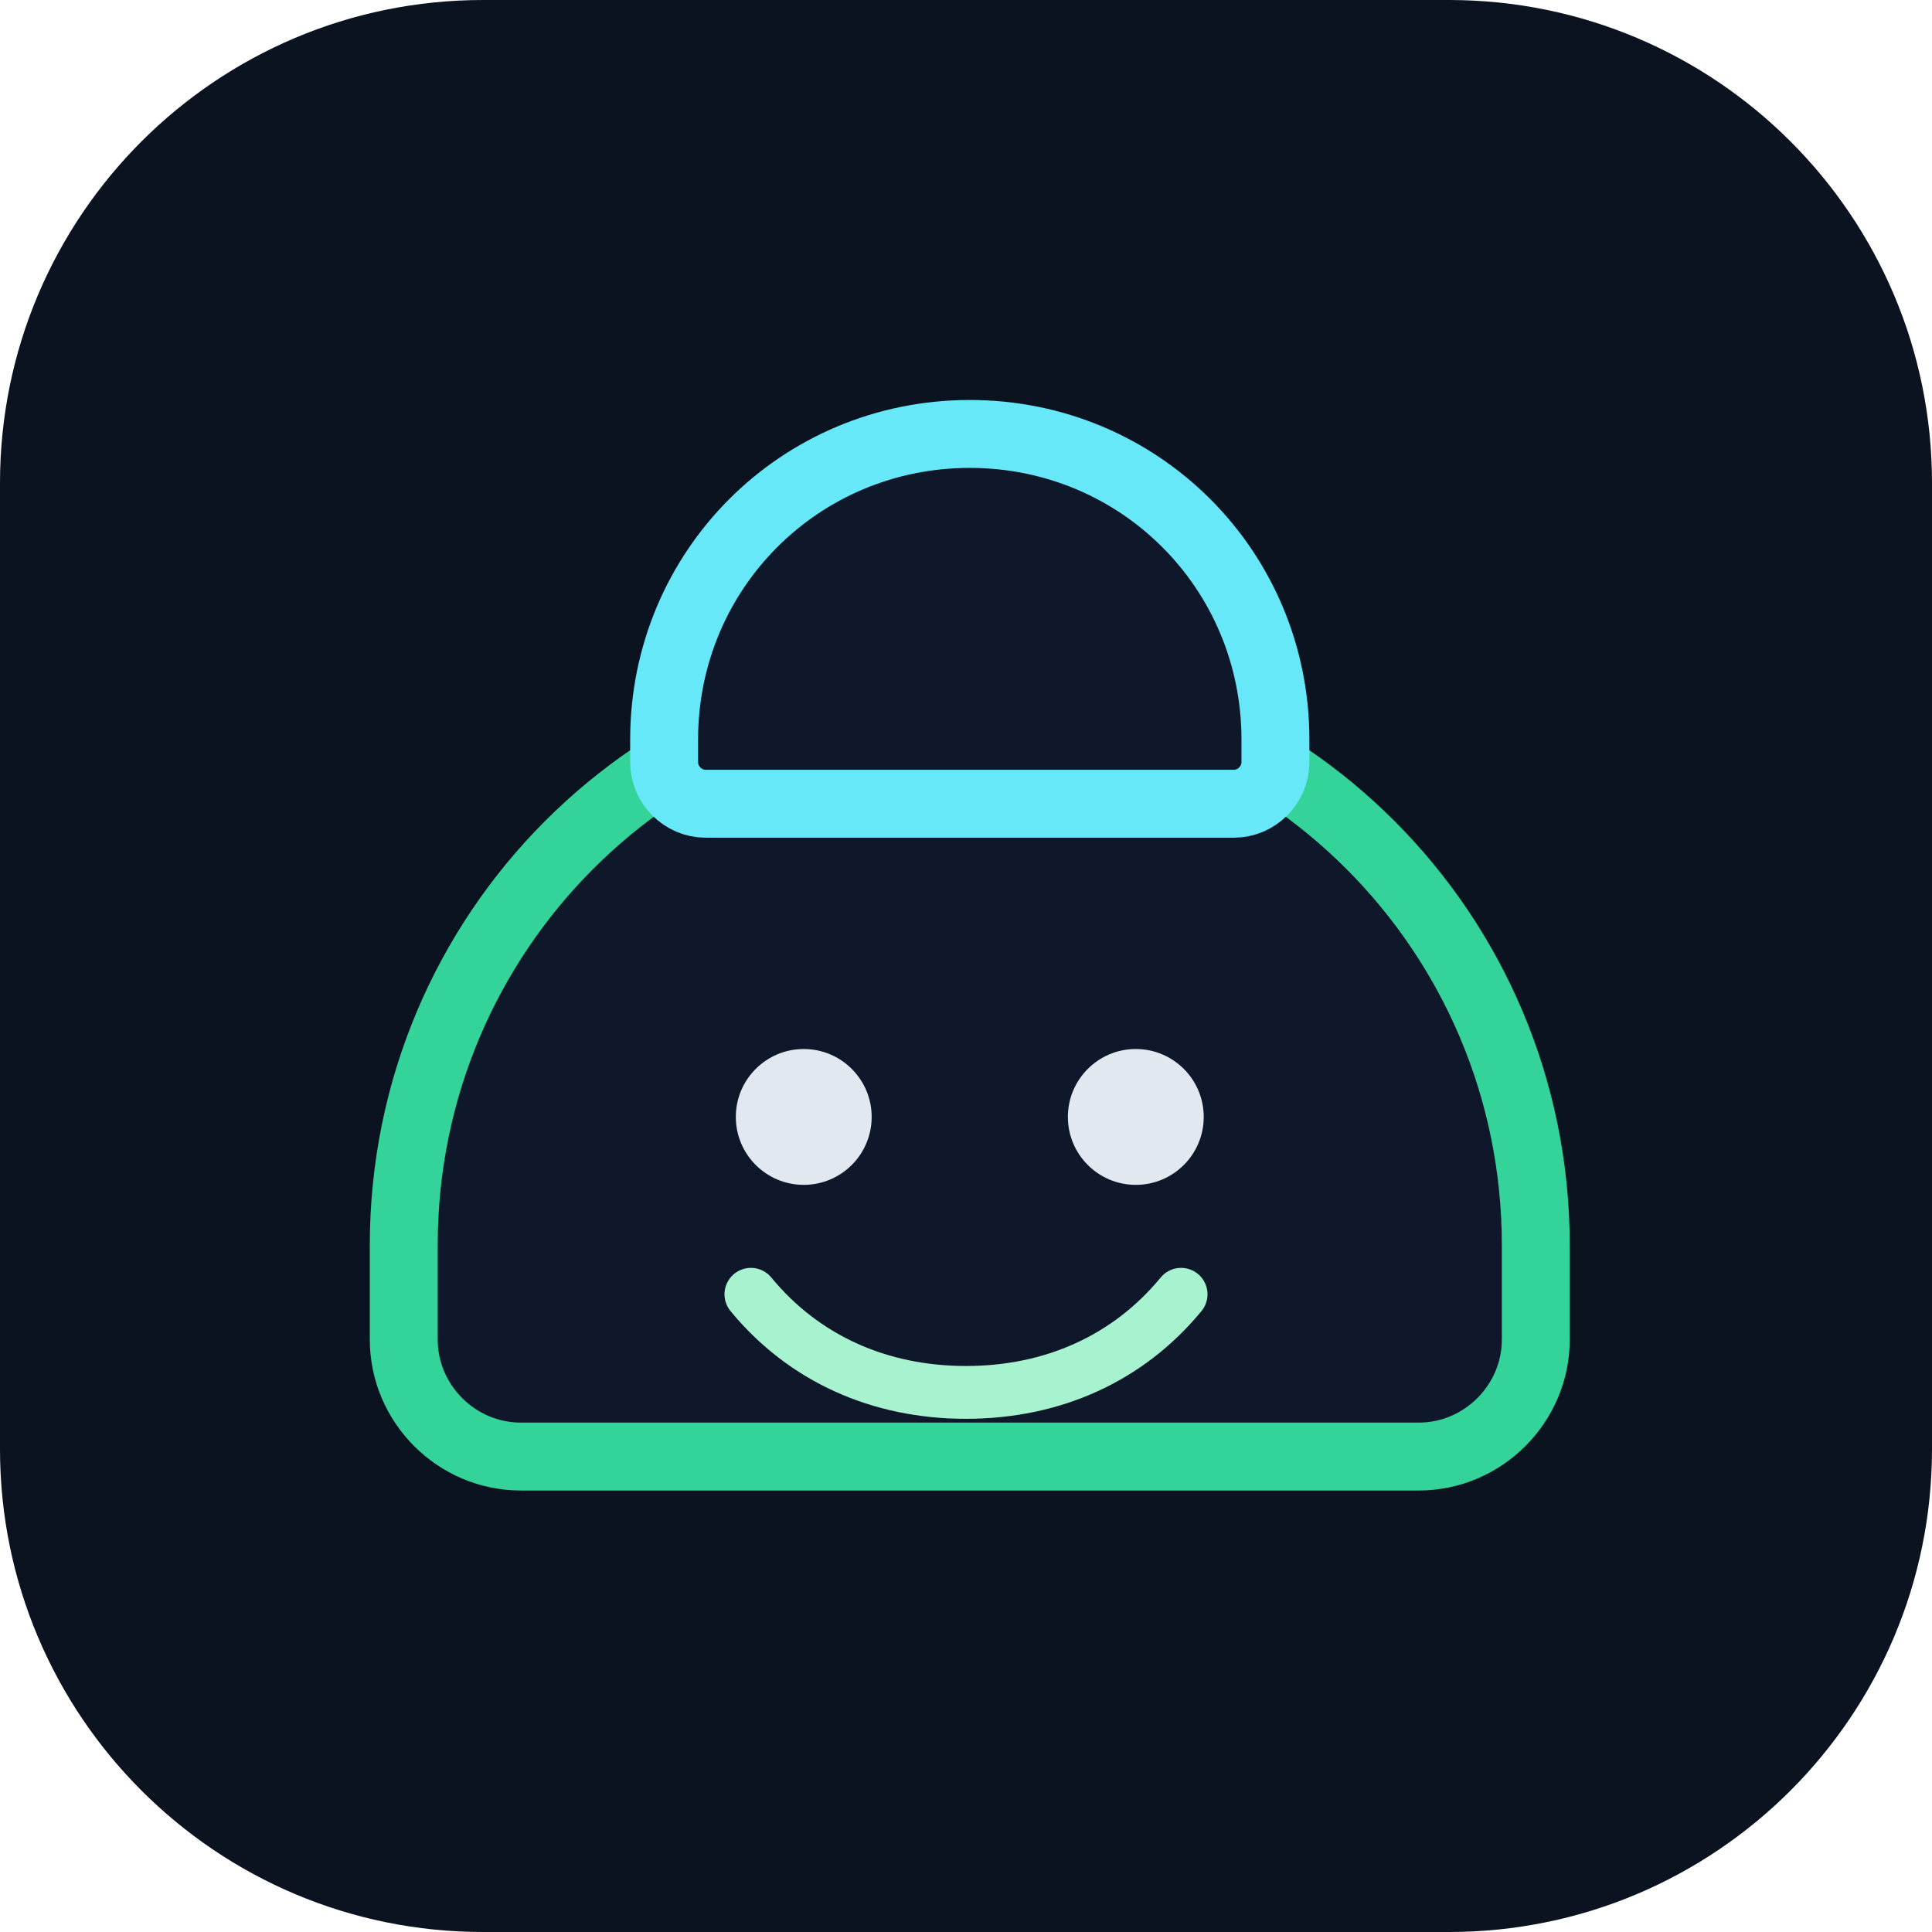
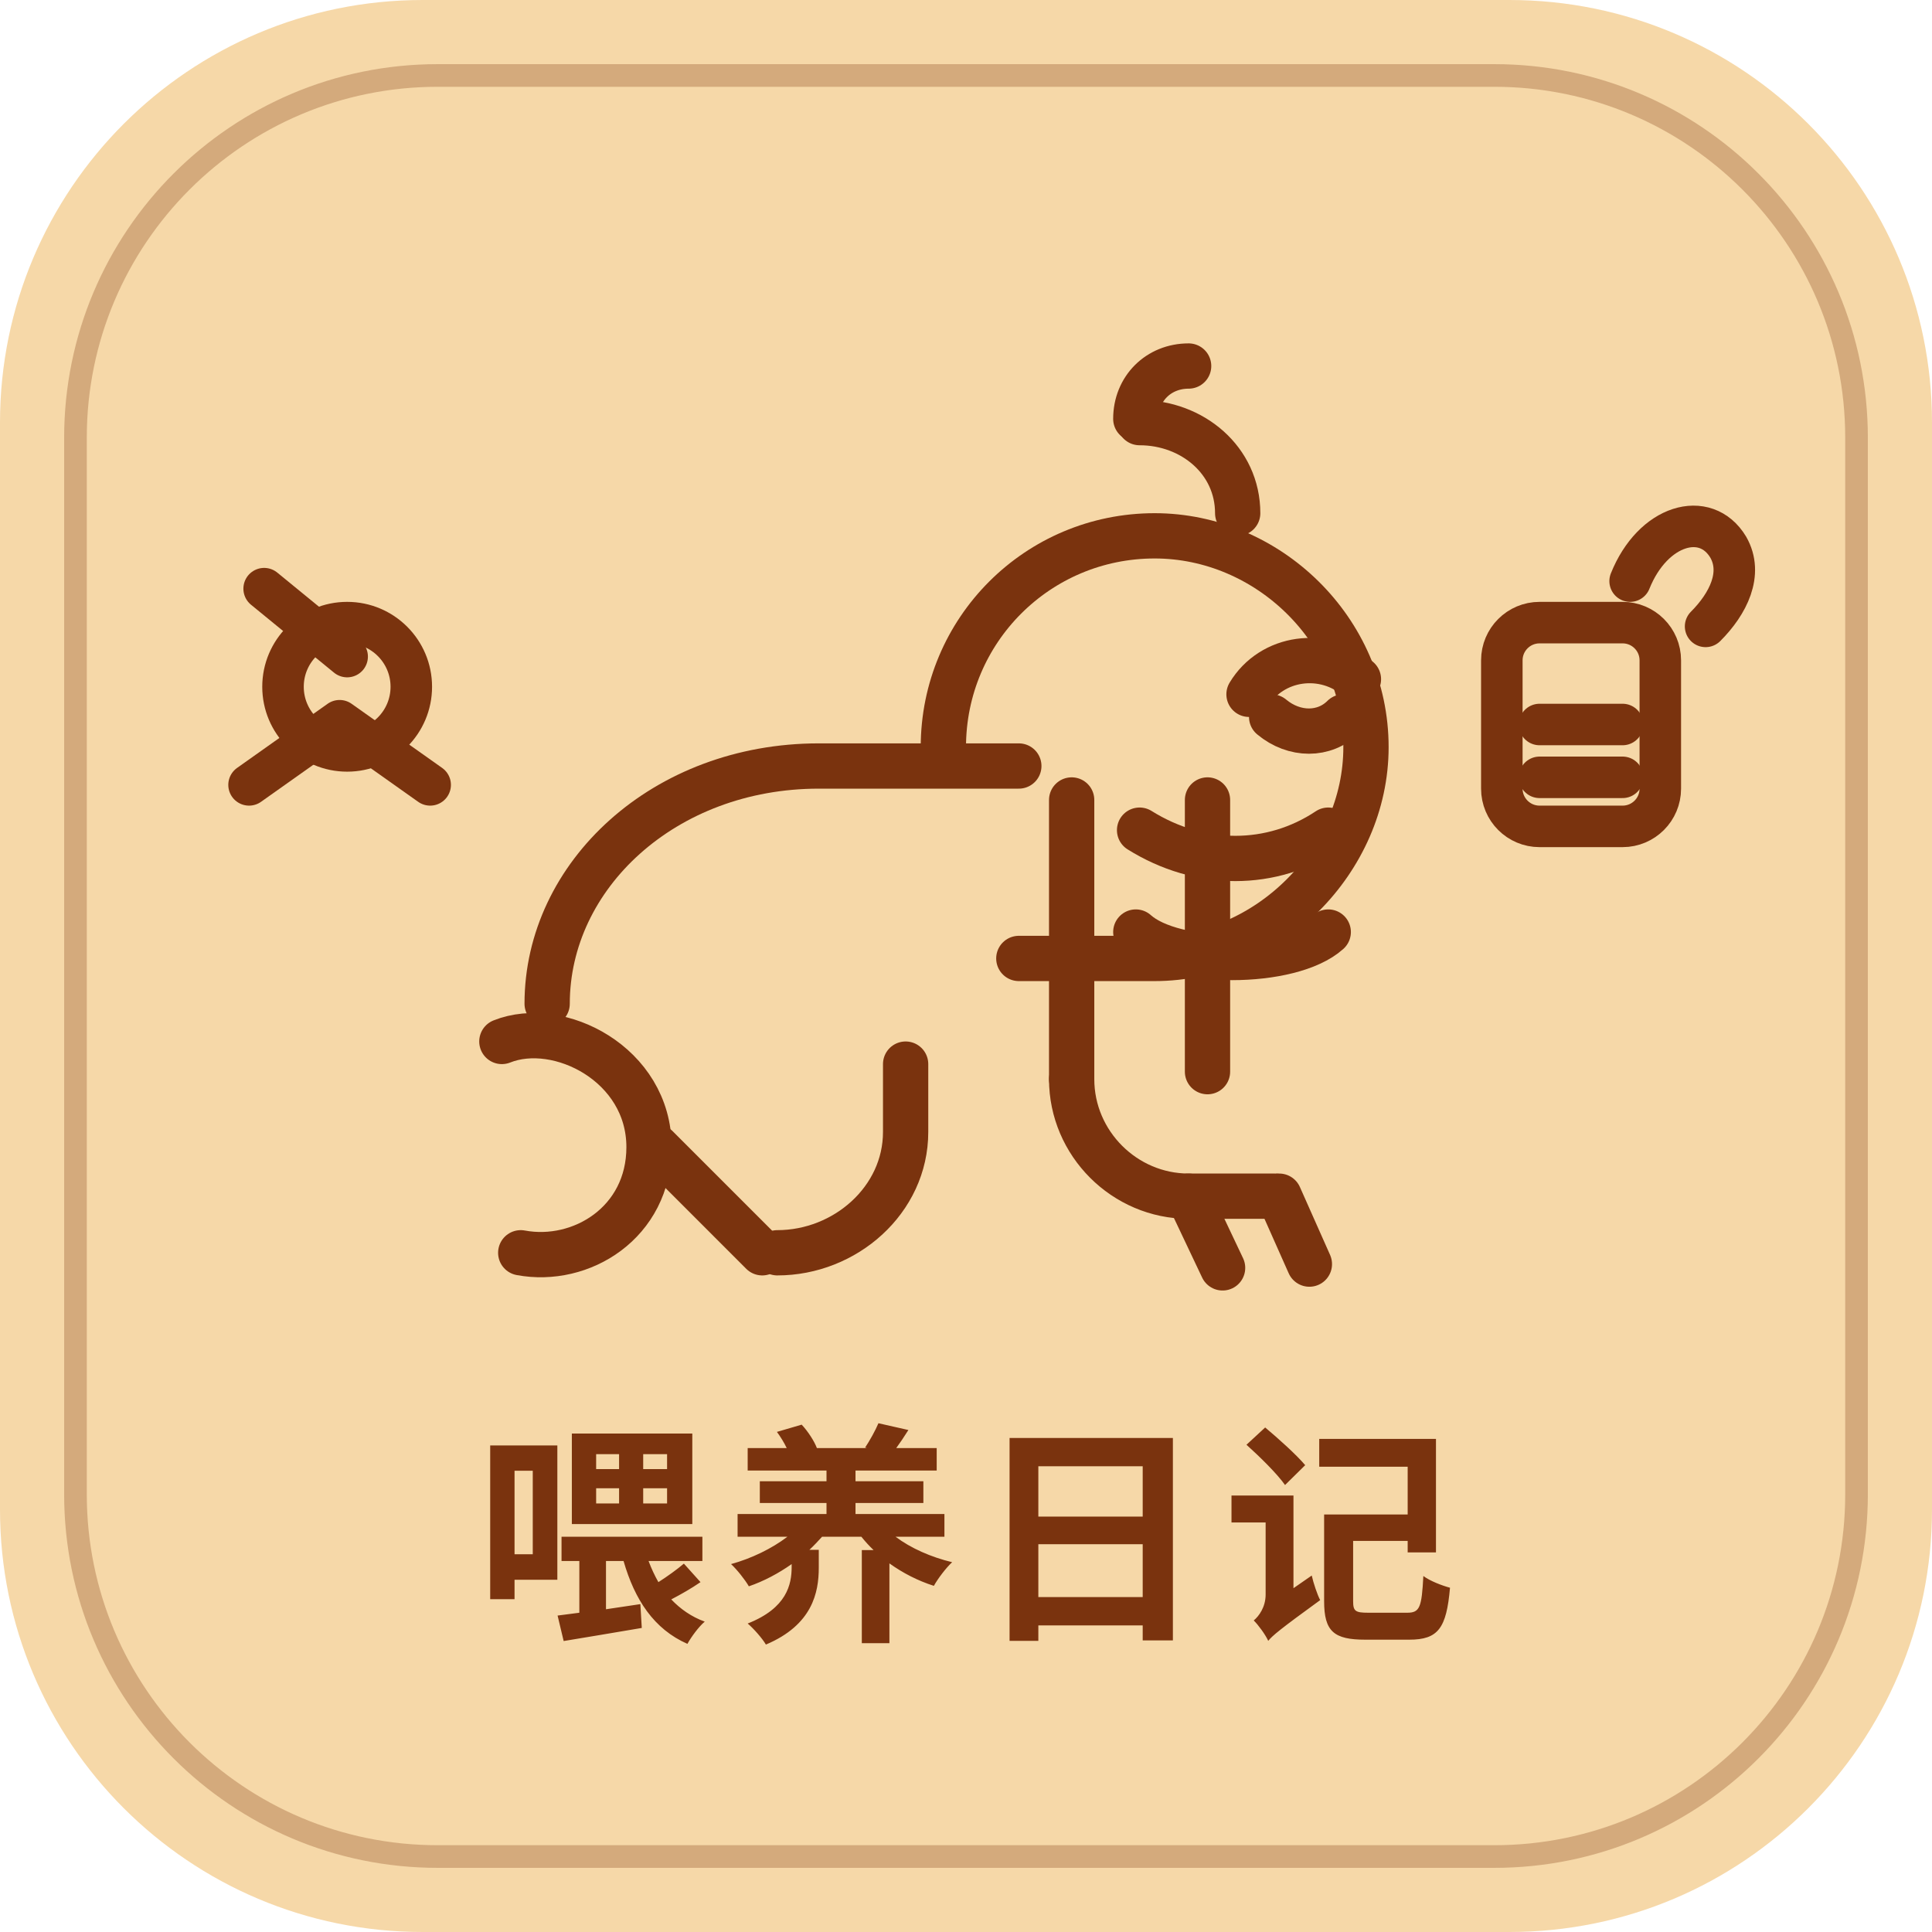
<svg xmlns="http://www.w3.org/2000/svg" viewBox="0 0 512 512" fill="none">
-   <rect width="512" height="512" rx="128" fill="#0b1220" />
-   <path d="M107 330C107 247 174 180 257 180C340 180 407 247 407 330V355C407 372 393 386 376 386H138C121 386 107 372 107 355V330Z" fill="#0f172a" stroke="#34d399" stroke-width="18" />
-   <path d="M176 196C176 151 212 115 257 115C302 115 338 151 338 196V202C338 208 333 213 327 213H187C181 213 176 208 176 202V196Z" fill="#0f172a" stroke="#67e8f9" stroke-width="18" />
-   <circle cx="213" cy="296" r="18" fill="#e2e8f0" />
-   <circle cx="301" cy="296" r="18" fill="#e2e8f0" />
-   <path d="M199 343C213 360 233 369 256 369C279 369 299 360 313 343" stroke="#a7f3d0" stroke-width="14" stroke-linecap="round" />
+   <rect width="512" height="512" rx="112" fill="#f6d8a8" />
+   <rect x="20" y="20" width="472" height="472" rx="96" stroke="#7a330e" stroke-opacity="0.28" stroke-width="6" />
+   <g stroke="#7a330e" stroke-width="11" stroke-linecap="round" stroke-linejoin="round">
+     <circle cx="92" cy="182" r="17" />
+     <path d="M66 208l24-17 24 17" />
+     <path d="M70 156l22 18" />
+   </g>
+   <g stroke="#7a330e" stroke-width="11" stroke-linecap="round" stroke-linejoin="round">
+     <rect x="398" y="165" width="42" height="54" rx="10" />
+     <path d="M432 154c6-15 20-19 26-9 4 7 0 15-6 21" />
+     <path d="M408 192h22" />
+     <path d="M408 206h22" />
+   </g>
+   <g stroke="#7a330e" stroke-width="12" stroke-linecap="round" stroke-linejoin="round">
+     <path d="M145 266c0-34 31-63 72-63h53" />
+     <path d="M133 276c15-6 39 6 39 28 0 20-18 31-34 28" />
+     <path d="M174 304l28 28" />
+     <path d="M206 332c18 0 34-14 34-32v-18" />
+     <path d="M250 198c0-31 25-56 56-56 30 0 56 25 56 56 0 30-26 56-56 56h-36" />
+     <path d="M328 136c0-14-12-24-26-24" />
+     <path d="M301 111c0-8 6-14 14-14" />
+     <path d="M284 212v74" />
+     <path d="M320 212v72" />
+     <path d="M284 286c0 17 14 31 31 31h23" />
+     <path d="M315 317l9 19" />
+     <path d="M339 317l8 18" />
+     <path d="M331 184c6-10 20-12 29-4" />
+     <path d="M337 190c6 5 14 5 19 0" />
+     <path d="M302 220c16 10 35 10 50 0" />
+     <path d="M301 247c10 9 41 9 51 0" />
+   </g>
+   <text x="256" y="430" text-anchor="middle" fill="#7a330e" font-size="62" font-family="PingFang SC, Hiragino Sans GB, Microsoft YaHei, sans-serif" font-weight="700" letter-spacing="4">
+     喂养日记
+   </text>
</svg>
